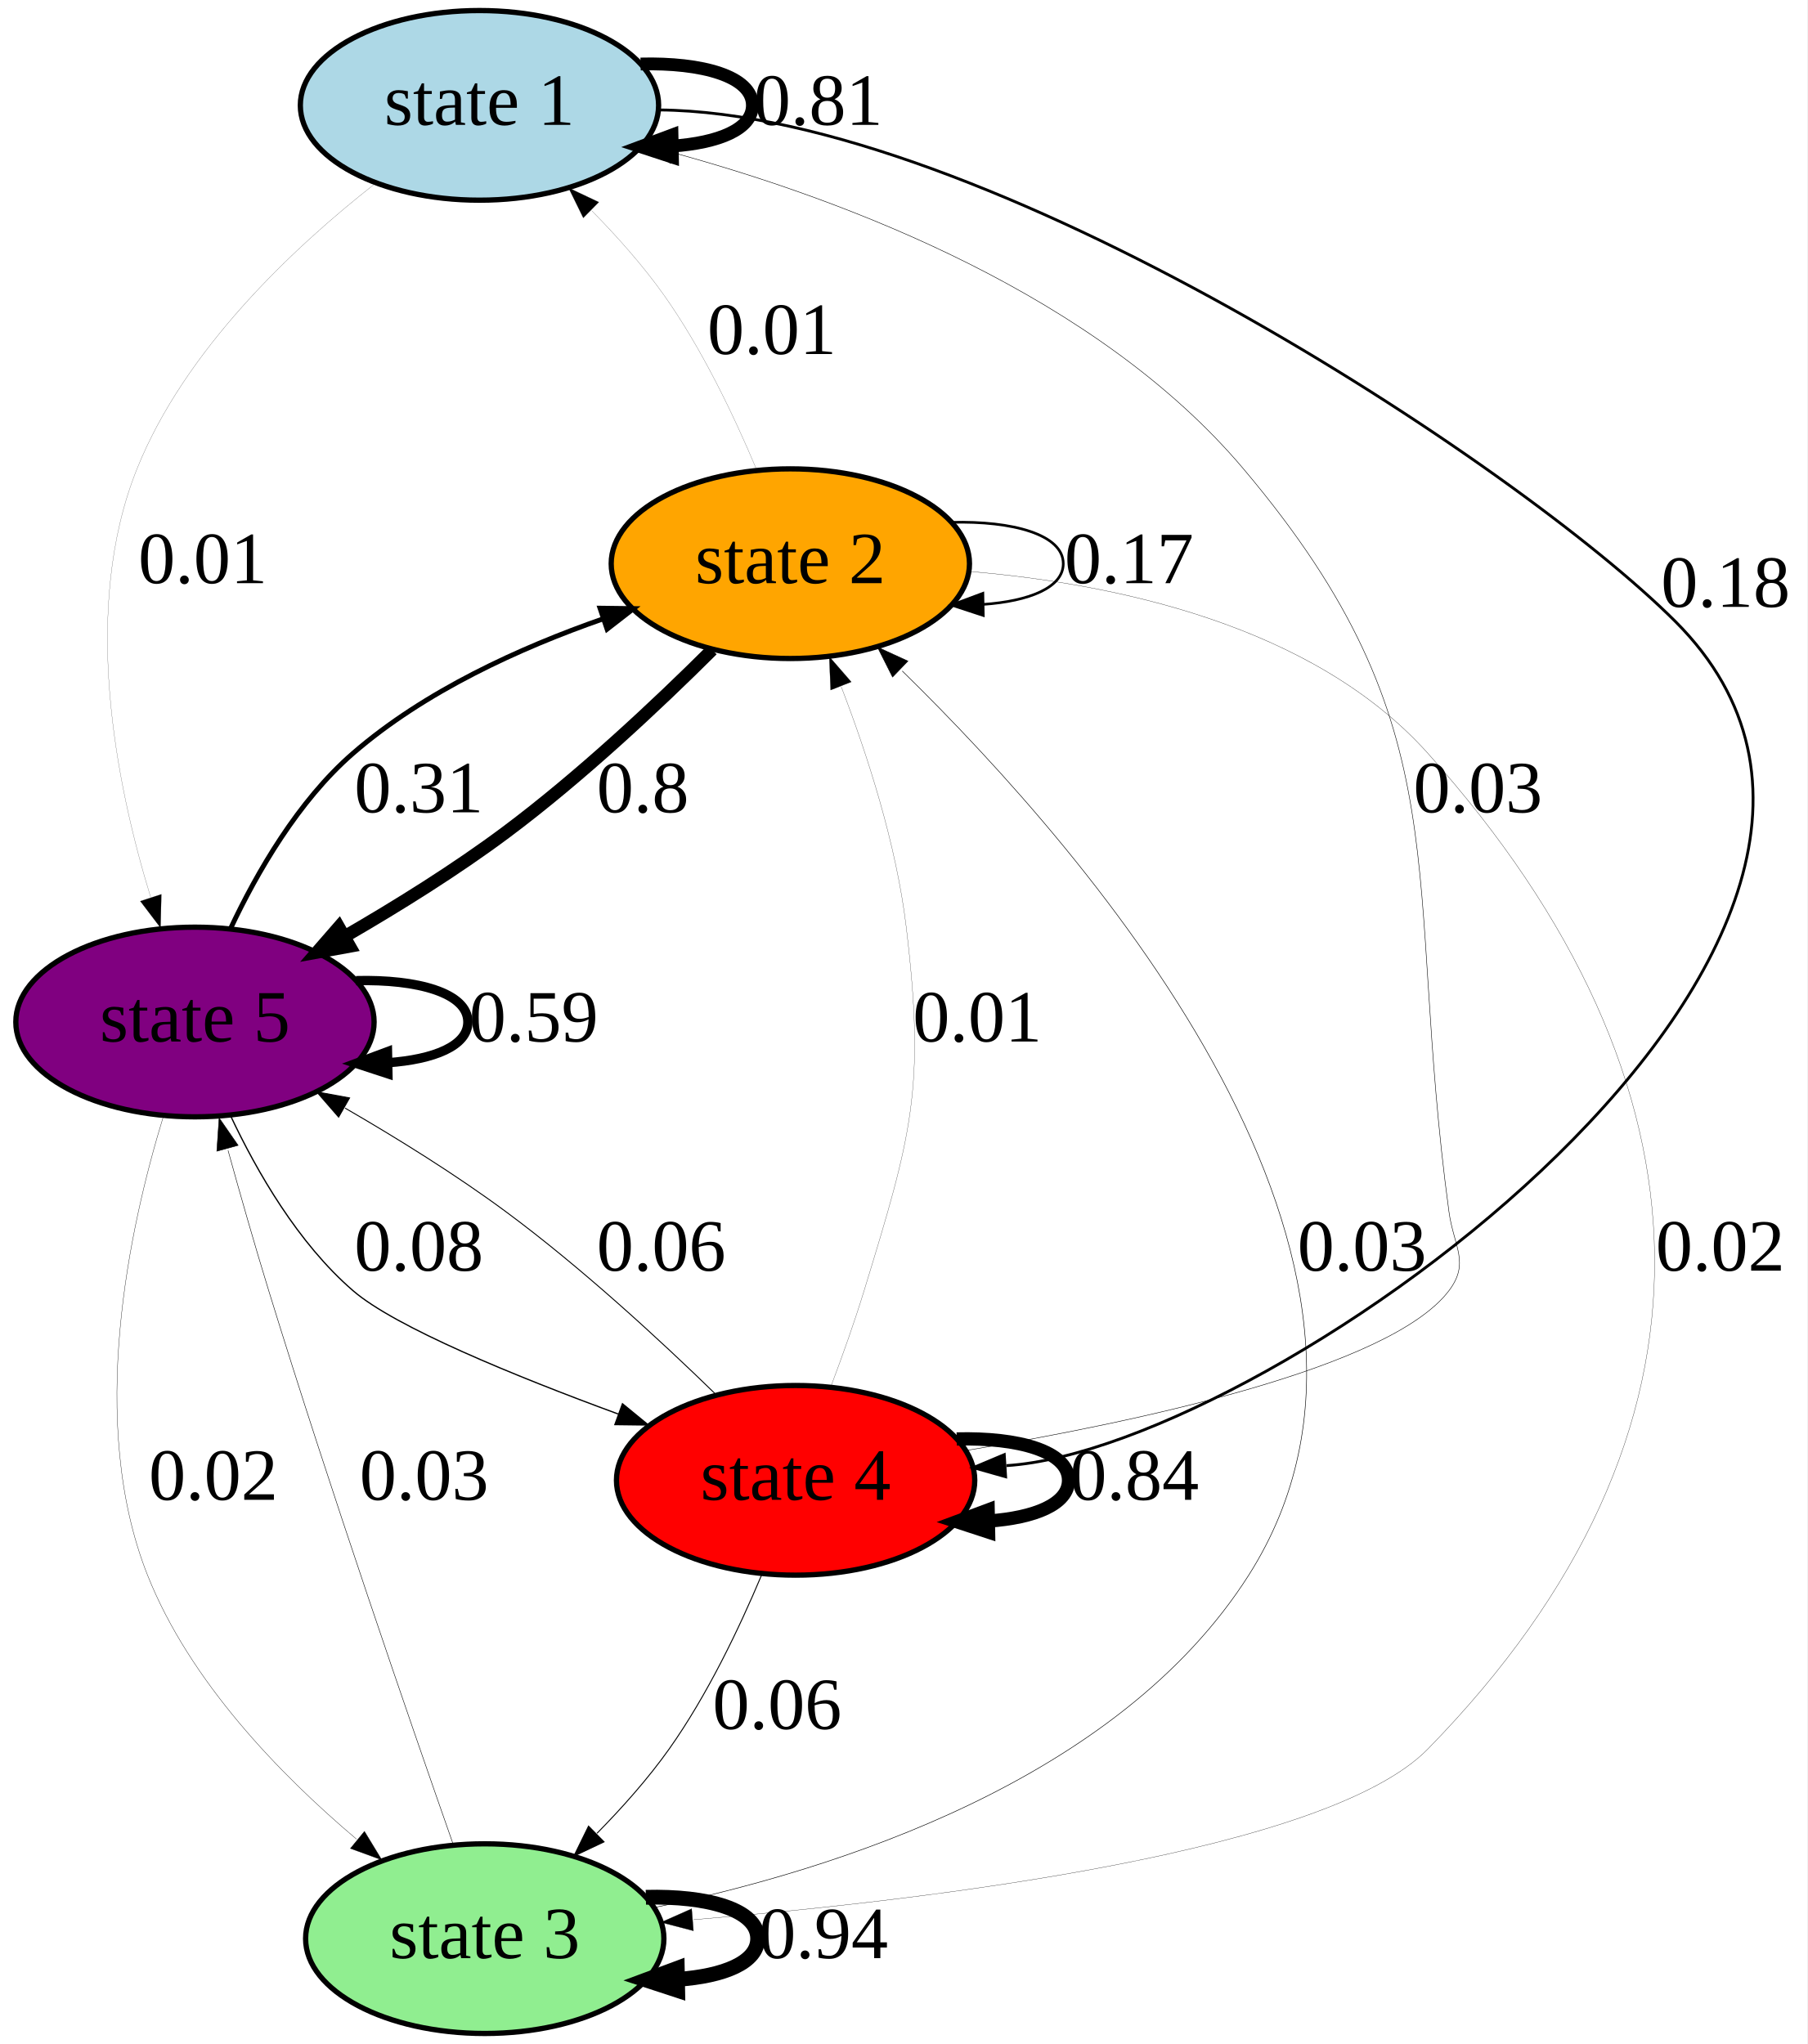
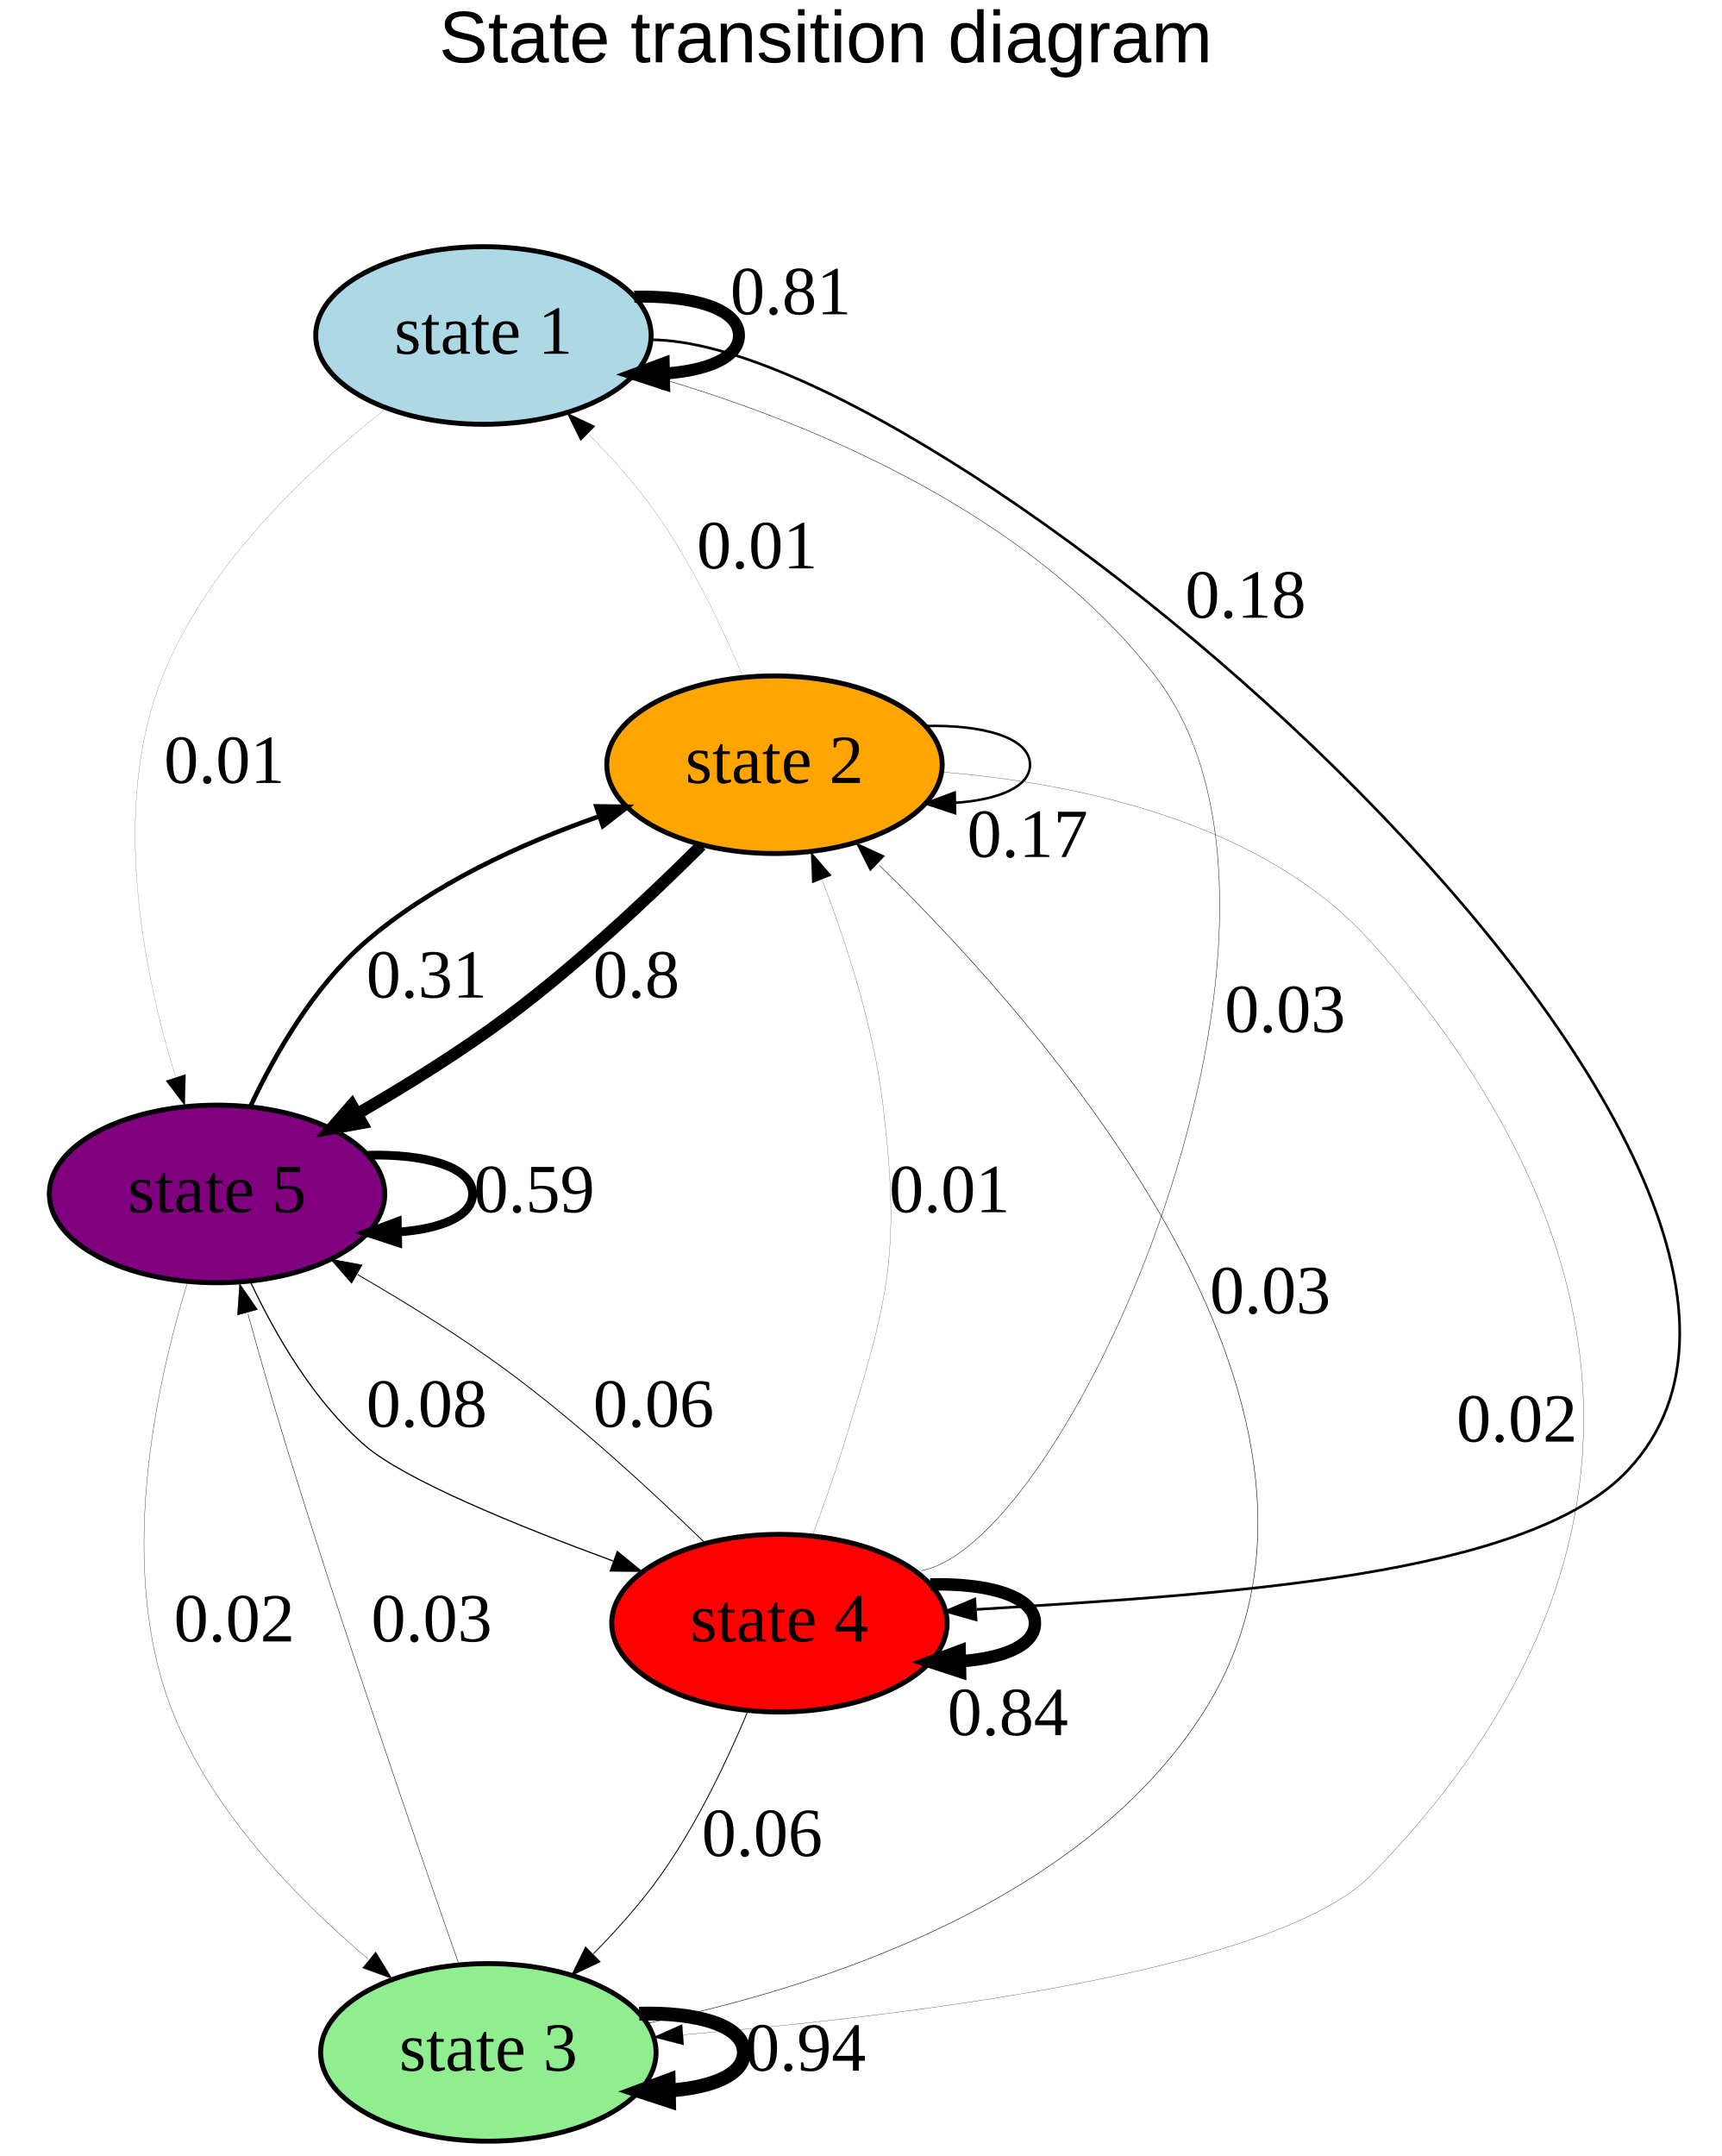
- <svg xmlns="http://www.w3.org/2000/svg" width="100%" height="100%" viewBox="0 0 343 388" version="1.1" xml:space="preserve" style="fill-rule:evenodd;clip-rule:evenodd;">
-   <g id="Artboard1" transform="matrix(1.00587,0,0,1,-94.5513,-2)">
-     <rect x="94" y="2" width="341" height="388" style="fill:none;" />
+ <svg xmlns="http://www.w3.org/2000/svg" width="100%" height="100%" viewBox="0 0 349 437" version="1.1" xml:space="preserve" style="fill-rule:evenodd;clip-rule:evenodd;">
+   <g id="Artboard1" transform="matrix(1,0,0,1.0046,-544,17.0782)">
+     <rect x="544" y="-17" width="349" height="435" style="fill:none;" />
    <clipPath id="_clip1">
-       <rect x="94" y="2" width="341" height="388" />
+       <rect x="544" y="-17" width="349" height="435" />
    </clipPath>
    <g clip-path="url(#_clip1)">
-       <g id="graph0" transform="matrix(0.994169,0,0,1,6.51312,388)">
-         <rect x="-4" y="-388" width="507" height="392" style="fill:white;fill-rule:nonzero;" />
-         <g id="node1">
+       <g id="graph0" transform="matrix(1,0,0,0.995423,4,388.137)">
+         <g transform="matrix(0.704142,0,0,1.1199,539.817,27.5204)">
+           <rect x="-4" y="-388" width="507" height="392" style="fill:white;fill-rule:nonzero;" />
+         </g>
+         <g id="node1" transform="matrix(1,0,0,1,459,27)">
          <ellipse cx="179" cy="-366" rx="34" ry="18" style="fill:rgb(173,216,230);stroke:black;stroke-width:1px;" />
          <g transform="matrix(1,0,0,1,179,-362.3)">
            <text x="-18.078px" y="0px" style="font-family:'TimesNewRomanPSMT', 'Times New Roman', serif;font-size:14px;">state 1</text>
          </g>
        </g>
-         <g id="edge1">
+         <g id="edge1" transform="matrix(1,0,0,1,459,27)">
          <path d="M209.58,-373.85C221.19,-374.15 230.8,-371.54 230.8,-366C230.8,-361.46 224.34,-358.88 215.6,-358.27" style="fill:none;fill-rule:nonzero;stroke:black;stroke-width:2.43px;" />
          <path d="M215.62,-356.17L209.58,-358.15L215.54,-360.37L215.62,-356.17Z" style="fill-rule:nonzero;stroke:black;stroke-width:2.43px;" />
-           <g transform="matrix(1,0,0,1,243.3,-362.3)">
+           <g transform="matrix(1,0,0,1,241.3,-370.3)">
            <text x="-12.25px" y="0px" style="font-family:'TimesNewRomanPSMT', 'Times New Roman', serif;font-size:14px;">0.81</text>
          </g>
        </g>
-         <g id="node2">
+         <g id="node2" transform="matrix(1,0,0,1,459,27)">
          <ellipse cx="238" cy="-279" rx="34" ry="18" style="fill:rgb(255,165,0);stroke:black;stroke-width:1px;" />
          <g transform="matrix(1,0,0,1,238,-275.3)">
            <text x="-18.078px" y="0px" style="font-family:'TimesNewRomanPSMT', 'Times New Roman', serif;font-size:14px;">state 2</text>
          </g>
        </g>
-         <g id="node3">
+         <g id="edge2">
+                 </g>
+         <g id="node3" transform="matrix(1,0,0,1,459,27)">
          <ellipse cx="180" cy="-18" rx="34" ry="18" style="fill:rgb(144,238,144);stroke:black;stroke-width:1px;" />
          <g transform="matrix(1,0,0,1,180,-14.3)">
            <text x="-18.078px" y="0px" style="font-family:'TimesNewRomanPSMT', 'Times New Roman', serif;font-size:14px;">state 3</text>
          </g>
        </g>
-         <g id="node4">
+         <g id="edge3">
+                 </g>
+         <g id="node4" transform="matrix(1,0,0,1,459,27)">
          <ellipse cx="239" cy="-105" rx="34" ry="18" style="fill:rgb(255,0,0);stroke:black;stroke-width:1px;" />
          <g transform="matrix(1,0,0,1,239,-101.3)">
            <text x="-18.078px" y="0px" style="font-family:'TimesNewRomanPSMT', 'Times New Roman', serif;font-size:14px;">state 4</text>
          </g>
        </g>
-         <g id="edge4">
-           <path d="M213.1,-365.13C274.55,-364.61 376.23,-297.81 406,-268C465.36,-208.56 329.36,-110.93 279.02,-107.79" style="fill:none;fill-rule:nonzero;stroke:black;stroke-width:0.54px;" />
+         <g id="edge4" transform="matrix(1,0,0,1,459,27)">
+           <path d="M213.1,-365.13C274.55,-364.61 468.44,-197.3 411,-136C390.68,-114.32 329.36,-110.93 279.02,-107.79" style="fill:none;fill-rule:nonzero;stroke:black;stroke-width:0.54px;" />
          <path d="M278.86,-105.68L272.74,-107.41L278.6,-109.87L278.86,-105.68Z" style="fill-rule:nonzero;stroke:black;stroke-width:0.54px;" />
-           <g transform="matrix(1,0,0,1,415.5,-270.8)">
+           <g transform="matrix(1,0,0,1,333.5,-308.8)">
            <text x="-12.25px" y="0px" style="font-family:'TimesNewRomanPSMT', 'Times New Roman', serif;font-size:14px;">0.18</text>
          </g>
        </g>
-         <g id="node5">
+         <g id="node5" transform="matrix(1,0,0,1,459,27)">
          <ellipse cx="125" cy="-192" rx="34" ry="18" style="fill:rgb(128,0,128);stroke:black;stroke-width:1px;" />
          <g transform="matrix(1,0,0,1,125,-188.3)">
            <text x="-18.078px" y="0px" style="font-family:'TimesNewRomanPSMT', 'Times New Roman', serif;font-size:14px;">state 5</text>
          </g>
        </g>
-         <g id="edge5">
+         <g id="edge5" transform="matrix(1,0,0,1,459,27)">
          <path d="M159.17,-351.13C143.59,-338.92 123.06,-319.59 114,-297C103.37,-270.51 109.95,-237.33 116.6,-215.67" style="fill:none;fill-rule:nonzero;stroke:black;stroke-width:0.03px;" />
          <path d="M118.62,-216.24L118.47,-209.88L114.63,-214.94L118.62,-216.24Z" style="fill-rule:nonzero;stroke:black;stroke-width:0.03px;" />
          <g transform="matrix(1,0,0,1,126.5,-275.3)">
            <text x="-12.25px" y="0px" style="font-family:'TimesNewRomanPSMT', 'Times New Roman', serif;font-size:14px;">0.01</text>
          </g>
        </g>
-         <g id="edge6">
+         <g id="edge6" transform="matrix(1,0,0,1,459,27)">
          <path d="M231.54,-296.99C227.31,-307.05 221.24,-319.79 214,-330C210.04,-335.58 205.16,-341.08 200.31,-346" style="fill:none;fill-rule:nonzero;stroke:black;stroke-width:0.03px;" />
          <path d="M198.7,-344.64L195.9,-350.35L201.65,-347.63L198.7,-344.64Z" style="fill-rule:nonzero;stroke:black;stroke-width:0.03px;" />
          <g transform="matrix(1,0,0,1,234.5,-318.8)">
            <text x="-12.25px" y="0px" style="font-family:'TimesNewRomanPSMT', 'Times New Roman', serif;font-size:14px;">0.01</text>
          </g>
        </g>
-         <g id="edge7">
+         <g id="edge7" transform="matrix(1,0,0,1,459,27)">
          <path d="M268.58,-286.85C280.19,-287.15 289.8,-284.54 289.8,-279C289.8,-274.46 283.34,-271.88 274.6,-271.27" style="fill:none;fill-rule:nonzero;stroke:black;stroke-width:0.5px;" />
          <path d="M274.62,-269.17L268.58,-271.15L274.54,-273.37L274.62,-269.17Z" style="fill-rule:nonzero;stroke:black;stroke-width:0.5px;" />
-           <g transform="matrix(1,0,0,1,302.3,-275.3)">
+           <g transform="matrix(1,0,0,1,289.3,-260.3)">
            <text x="-12.25px" y="0px" style="font-family:'TimesNewRomanPSMT', 'Times New Roman', serif;font-size:14px;">0.17</text>
          </g>
        </g>
-         <g id="edge8">
+         <g id="edge8" transform="matrix(1,0,0,1,459,27)">
          <path d="M271.81,-277.54C299.34,-275.26 337.13,-267.44 359,-243C415.02,-180.4 417.73,-114.06 359,-54C340.04,-34.61 266.3,-25.5 219.58,-21.59" style="fill:none;fill-rule:nonzero;stroke:black;stroke-width:0.05px;" />
          <path d="M219.61,-19.49L213.46,-21.09L219.27,-23.67L219.61,-19.49Z" style="fill-rule:nonzero;stroke:black;stroke-width:0.05px;" />
-           <g transform="matrix(1,0,0,1,414.5,-144.8)">
+           <g transform="matrix(1,0,0,1,388.5,-141.8)">
            <text x="-12.25px" y="0px" style="font-family:'TimesNewRomanPSMT', 'Times New Roman', serif;font-size:14px;">0.02</text>
          </g>
        </g>
-         <g id="edge10">
+         <g id="edge9">
+                 </g>
+         <g id="edge10" transform="matrix(1,0,0,1,459,27)">
          <path d="M223.16,-262.65C212.72,-252.25 198.13,-238.55 184,-228C174.5,-220.91 163.46,-214.04 153.52,-208.29" style="fill:none;fill-rule:nonzero;stroke:black;stroke-width:2.41px;" />
          <path d="M154.38,-206.36L148.13,-205.22L152.3,-210.01L154.38,-206.36Z" style="fill-rule:nonzero;stroke:black;stroke-width:2.41px;" />
          <g transform="matrix(1,0,0,1,210,-231.8)">
            <text x="-8.75px" y="0px" style="font-family:'TimesNewRomanPSMT', 'Times New Roman', serif;font-size:14px;">0.8</text>
          </g>
        </g>
-         <g id="edge12">
+         <g id="edge11">
+                 </g>
+         <g id="edge12" transform="matrix(1,0,0,1,459,27)">
          <path d="M211.98,-23.86C246.62,-31.02 300.24,-48.05 325,-87C362.32,-145.72 295.58,-223.09 259.24,-258.63" style="fill:none;fill-rule:nonzero;stroke:black;stroke-width:0.1px;" />
          <path d="M257.4,-257.48L254.54,-263.16L260.32,-260.51L257.4,-257.48Z" style="fill-rule:nonzero;stroke:black;stroke-width:0.1px;" />
-           <g transform="matrix(1,0,0,1,346.5,-144.8)">
+           <g transform="matrix(1,0,0,1,338.5,-167.8)">
            <text x="-12.25px" y="0px" style="font-family:'TimesNewRomanPSMT', 'Times New Roman', serif;font-size:14px;">0.03</text>
          </g>
        </g>
-         <g id="edge13">
+         <g id="edge13" transform="matrix(1,0,0,1,459,27)">
          <path d="M210.58,-25.85C222.19,-26.15 231.8,-23.54 231.8,-18C231.8,-13.46 225.34,-10.88 216.6,-10.27" style="fill:none;fill-rule:nonzero;stroke:black;stroke-width:2.81px;" />
          <path d="M216.62,-8.17L210.58,-10.15L216.54,-12.37L216.62,-8.17Z" style="fill-rule:nonzero;stroke:black;stroke-width:2.81px;" />
          <g transform="matrix(1,0,0,1,244.3,-14.3)">
            <text x="-12.25px" y="0px" style="font-family:'TimesNewRomanPSMT', 'Times New Roman', serif;font-size:14px;">0.94</text>
          </g>
        </g>
-         <g id="edge15">
+         <g id="edge14">
+                 </g>
+         <g id="edge15" transform="matrix(1,0,0,1,459,27)">
          <path d="M174.02,-35.88C165.78,-59.35 150.64,-103.2 139,-141C136.34,-149.65 133.61,-159.21 131.28,-167.63" style="fill:none;fill-rule:nonzero;stroke:black;stroke-width:0.09px;" />
          <path d="M129.15,-167.47L129.58,-173.81L133.2,-168.58L129.15,-167.47Z" style="fill-rule:nonzero;stroke:black;stroke-width:0.09px;" />
          <g transform="matrix(1,0,0,1,168.5,-101.3)">
            <text x="-12.25px" y="0px" style="font-family:'TimesNewRomanPSMT', 'Times New Roman', serif;font-size:14px;">0.03</text>
          </g>
        </g>
-         <g id="edge16">
-           <path d="M271.24,-110.64C304.15,-116.12 351.93,-126.37 363,-141C367.02,-146.32 363.9,-149.39 363,-156C354.25,-220.43 365.94,-247.31 324,-297C296.23,-329.9 248.99,-347.88 216.01,-356.95" style="fill:none;fill-rule:nonzero;stroke:black;stroke-width:0.09px;" />
+         <g id="edge16" transform="matrix(1,0,0,1,459,27)">
+           <g transform="matrix(0.918097,0,0,1,17.6918,0)">
+             <path d="M272.329,-115.64C305.239,-121.12 365.94,-247.31 324,-297C296.23,-329.9 248.99,-347.88 216.01,-356.95" style="fill:none;fill-rule:nonzero;stroke:black;stroke-width:0.09px;" />
+           </g>
          <path d="M215.28,-354.97L210.02,-358.54L216.36,-359.03L215.28,-354.97Z" style="fill-rule:nonzero;stroke:black;stroke-width:0.09px;" />
-           <g transform="matrix(1,0,0,1,368.5,-231.8)">
+           <g transform="matrix(1,0,0,1,341.5,-224.8)">
            <text x="-12.25px" y="0px" style="font-family:'TimesNewRomanPSMT', 'Times New Roman', serif;font-size:14px;">0.03</text>
          </g>
        </g>
-         <g id="edge17">
+         <g id="edge17" transform="matrix(1,0,0,1,459,27)">
          <path d="M245.75,-122.95C247.9,-128.64 250.18,-135.05 252,-141C261.03,-170.52 263.66,-179.35 260,-210C258.12,-225.71 252.66,-242.63 247.65,-255.67" style="fill:none;fill-rule:nonzero;stroke:black;stroke-width:0.04px;" />
          <path d="M245.65,-255.01L245.39,-261.36L249.56,-256.56L245.65,-255.01Z" style="fill-rule:nonzero;stroke:black;stroke-width:0.04px;" />
          <g transform="matrix(1,0,0,1,273.5,-188.3)">
            <text x="-12.25px" y="0px" style="font-family:'TimesNewRomanPSMT', 'Times New Roman', serif;font-size:14px;">0.01</text>
          </g>
        </g>
-         <g id="edge18">
+         <g id="edge18" transform="matrix(1,0,0,1,459,27)">
          <path d="M232.54,-87.01C228.31,-76.95 222.24,-64.21 215,-54C211.04,-48.42 206.16,-42.92 201.31,-38" style="fill:none;fill-rule:nonzero;stroke:black;stroke-width:0.18px;" />
          <path d="M202.65,-36.37L196.9,-33.65L199.7,-39.36L202.65,-36.37Z" style="fill-rule:nonzero;stroke:black;stroke-width:0.18px;" />
          <g transform="matrix(1,0,0,1,235.5,-57.8)">
            <text x="-12.25px" y="0px" style="font-family:'TimesNewRomanPSMT', 'Times New Roman', serif;font-size:14px;">0.06</text>
          </g>
        </g>
-         <g id="edge19">
+         <g id="edge19" transform="matrix(1,0,0,1,459,27)">
          <path d="M269.58,-112.85C281.19,-113.15 290.8,-110.54 290.8,-105C290.8,-100.46 284.34,-97.88 275.6,-97.27" style="fill:none;fill-rule:nonzero;stroke:black;stroke-width:2.52px;" />
          <path d="M275.62,-95.17L269.58,-97.15L275.54,-99.37L275.62,-95.17Z" style="fill-rule:nonzero;stroke:black;stroke-width:2.52px;" />
-           <g transform="matrix(1,0,0,1,303.3,-101.3)">
+           <g transform="matrix(1,0,0,1,285.3,-82.3)">
            <text x="-12.25px" y="0px" style="font-family:'TimesNewRomanPSMT', 'Times New Roman', serif;font-size:14px;">0.84</text>
          </g>
        </g>
-         <g id="edge20">
+         <g id="edge20" transform="matrix(1,0,0,1,459,27)">
          <path d="M223.84,-121.33C213.18,-131.71 198.32,-145.41 184,-156C174.47,-163.05 163.42,-169.91 153.49,-175.66" style="fill:none;fill-rule:nonzero;stroke:black;stroke-width:0.18px;" />
          <path d="M152.27,-173.94L148.1,-178.74L154.35,-177.59L152.27,-173.94Z" style="fill-rule:nonzero;stroke:black;stroke-width:0.18px;" />
          <g transform="matrix(1,0,0,1,213.5,-144.8)">
            <text x="-12.25px" y="0px" style="font-family:'TimesNewRomanPSMT', 'Times New Roman', serif;font-size:14px;">0.06</text>
          </g>
        </g>
-         <g id="edge22">
+         <g id="edge21">
+                 </g>
+         <g id="edge22" transform="matrix(1,0,0,1,459,27)">
          <path d="M131.74,-209.71C136.78,-220.43 144.6,-233.98 155,-243C168.57,-254.78 186.68,-263.03 202.52,-268.55" style="fill:none;fill-rule:nonzero;stroke:black;stroke-width:0.93px;" />
          <path d="M201.88,-270.55L208.24,-270.47L203.22,-266.57L201.88,-270.55Z" style="fill-rule:nonzero;stroke:black;stroke-width:0.93px;" />
          <g transform="matrix(1,0,0,1,167.5,-231.8)">
            <text x="-12.25px" y="0px" style="font-family:'TimesNewRomanPSMT', 'Times New Roman', serif;font-size:14px;">0.31</text>
          </g>
        </g>
-         <g id="edge23">
+         <g id="edge23" transform="matrix(1,0,0,1,459,27)">
          <path d="M119.02,-174.12C112.52,-152.96 104.51,-115.98 116,-87C124,-66.83 141.13,-49.16 155.66,-36.89" style="fill:none;fill-rule:nonzero;stroke:black;stroke-width:0.06px;" />
          <path d="M157.17,-38.37L160.47,-32.94L154.5,-35.12L157.17,-38.37Z" style="fill-rule:nonzero;stroke:black;stroke-width:0.06px;" />
          <g transform="matrix(1,0,0,1,128.5,-101.3)">
            <text x="-12.25px" y="0px" style="font-family:'TimesNewRomanPSMT', 'Times New Roman', serif;font-size:14px;">0.02</text>
          </g>
        </g>
-         <g id="edge24">
+         <g id="edge24" transform="matrix(1,0,0,1,459,27)">
          <path d="M131.73,-174.27C136.77,-163.55 144.58,-150 155,-141C163,-134.09 185.58,-124.84 205.32,-117.59" style="fill:none;fill-rule:nonzero;stroke:black;stroke-width:0.24px;" />
          <path d="M206.14,-119.53L211.06,-115.5L204.7,-115.58L206.14,-119.53Z" style="fill-rule:nonzero;stroke:black;stroke-width:0.24px;" />
          <g transform="matrix(1,0,0,1,167.5,-144.8)">
            <text x="-12.25px" y="0px" style="font-family:'TimesNewRomanPSMT', 'Times New Roman', serif;font-size:14px;">0.08</text>
          </g>
        </g>
-         <g id="edge25">
+         <g id="edge25" transform="matrix(1,0,0,1,459,27)">
          <path d="M155.58,-199.85C167.19,-200.15 176.8,-197.54 176.8,-192C176.8,-187.46 170.34,-184.88 161.6,-184.27" style="fill:none;fill-rule:nonzero;stroke:black;stroke-width:1.77px;" />
          <path d="M161.62,-182.17L155.58,-184.15L161.54,-186.37L161.62,-182.17Z" style="fill-rule:nonzero;stroke:black;stroke-width:1.77px;" />
          <g transform="matrix(1,0,0,1,189.3,-188.3)">
            <text x="-12.25px" y="0px" style="font-family:'TimesNewRomanPSMT', 'Times New Roman', serif;font-size:14px;">0.59</text>
          </g>
        </g>
+         <g transform="matrix(1.23704,0,0,1.23704,440.97,-315.933)">
+           <text x="152px" y="-63.404px" style="font-family:'ArialMT', 'Arial', sans-serif;font-size:12px;">State transition diagram</text>
+         </g>
      </g>
    </g>
  </g>
</svg>
